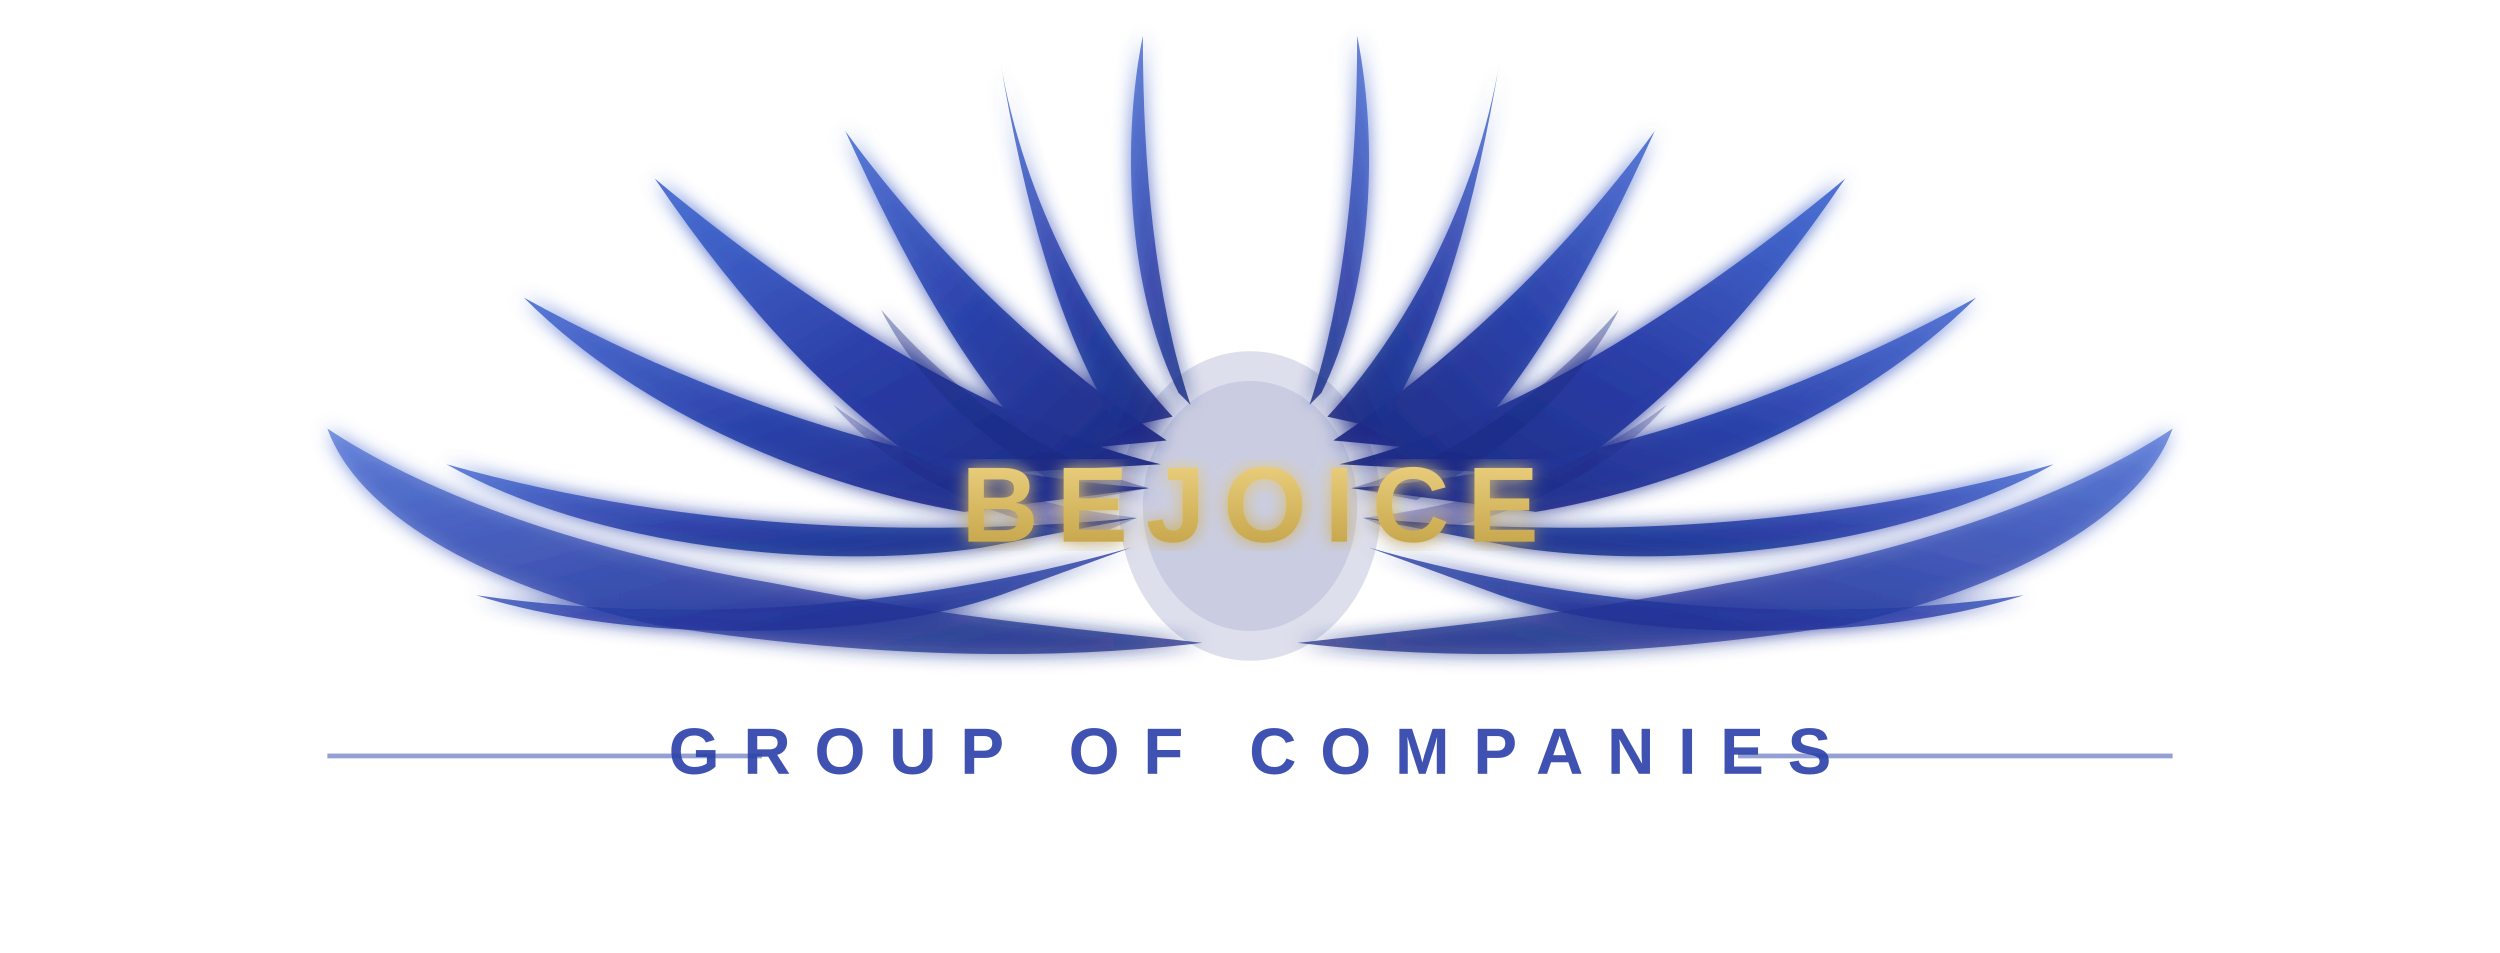
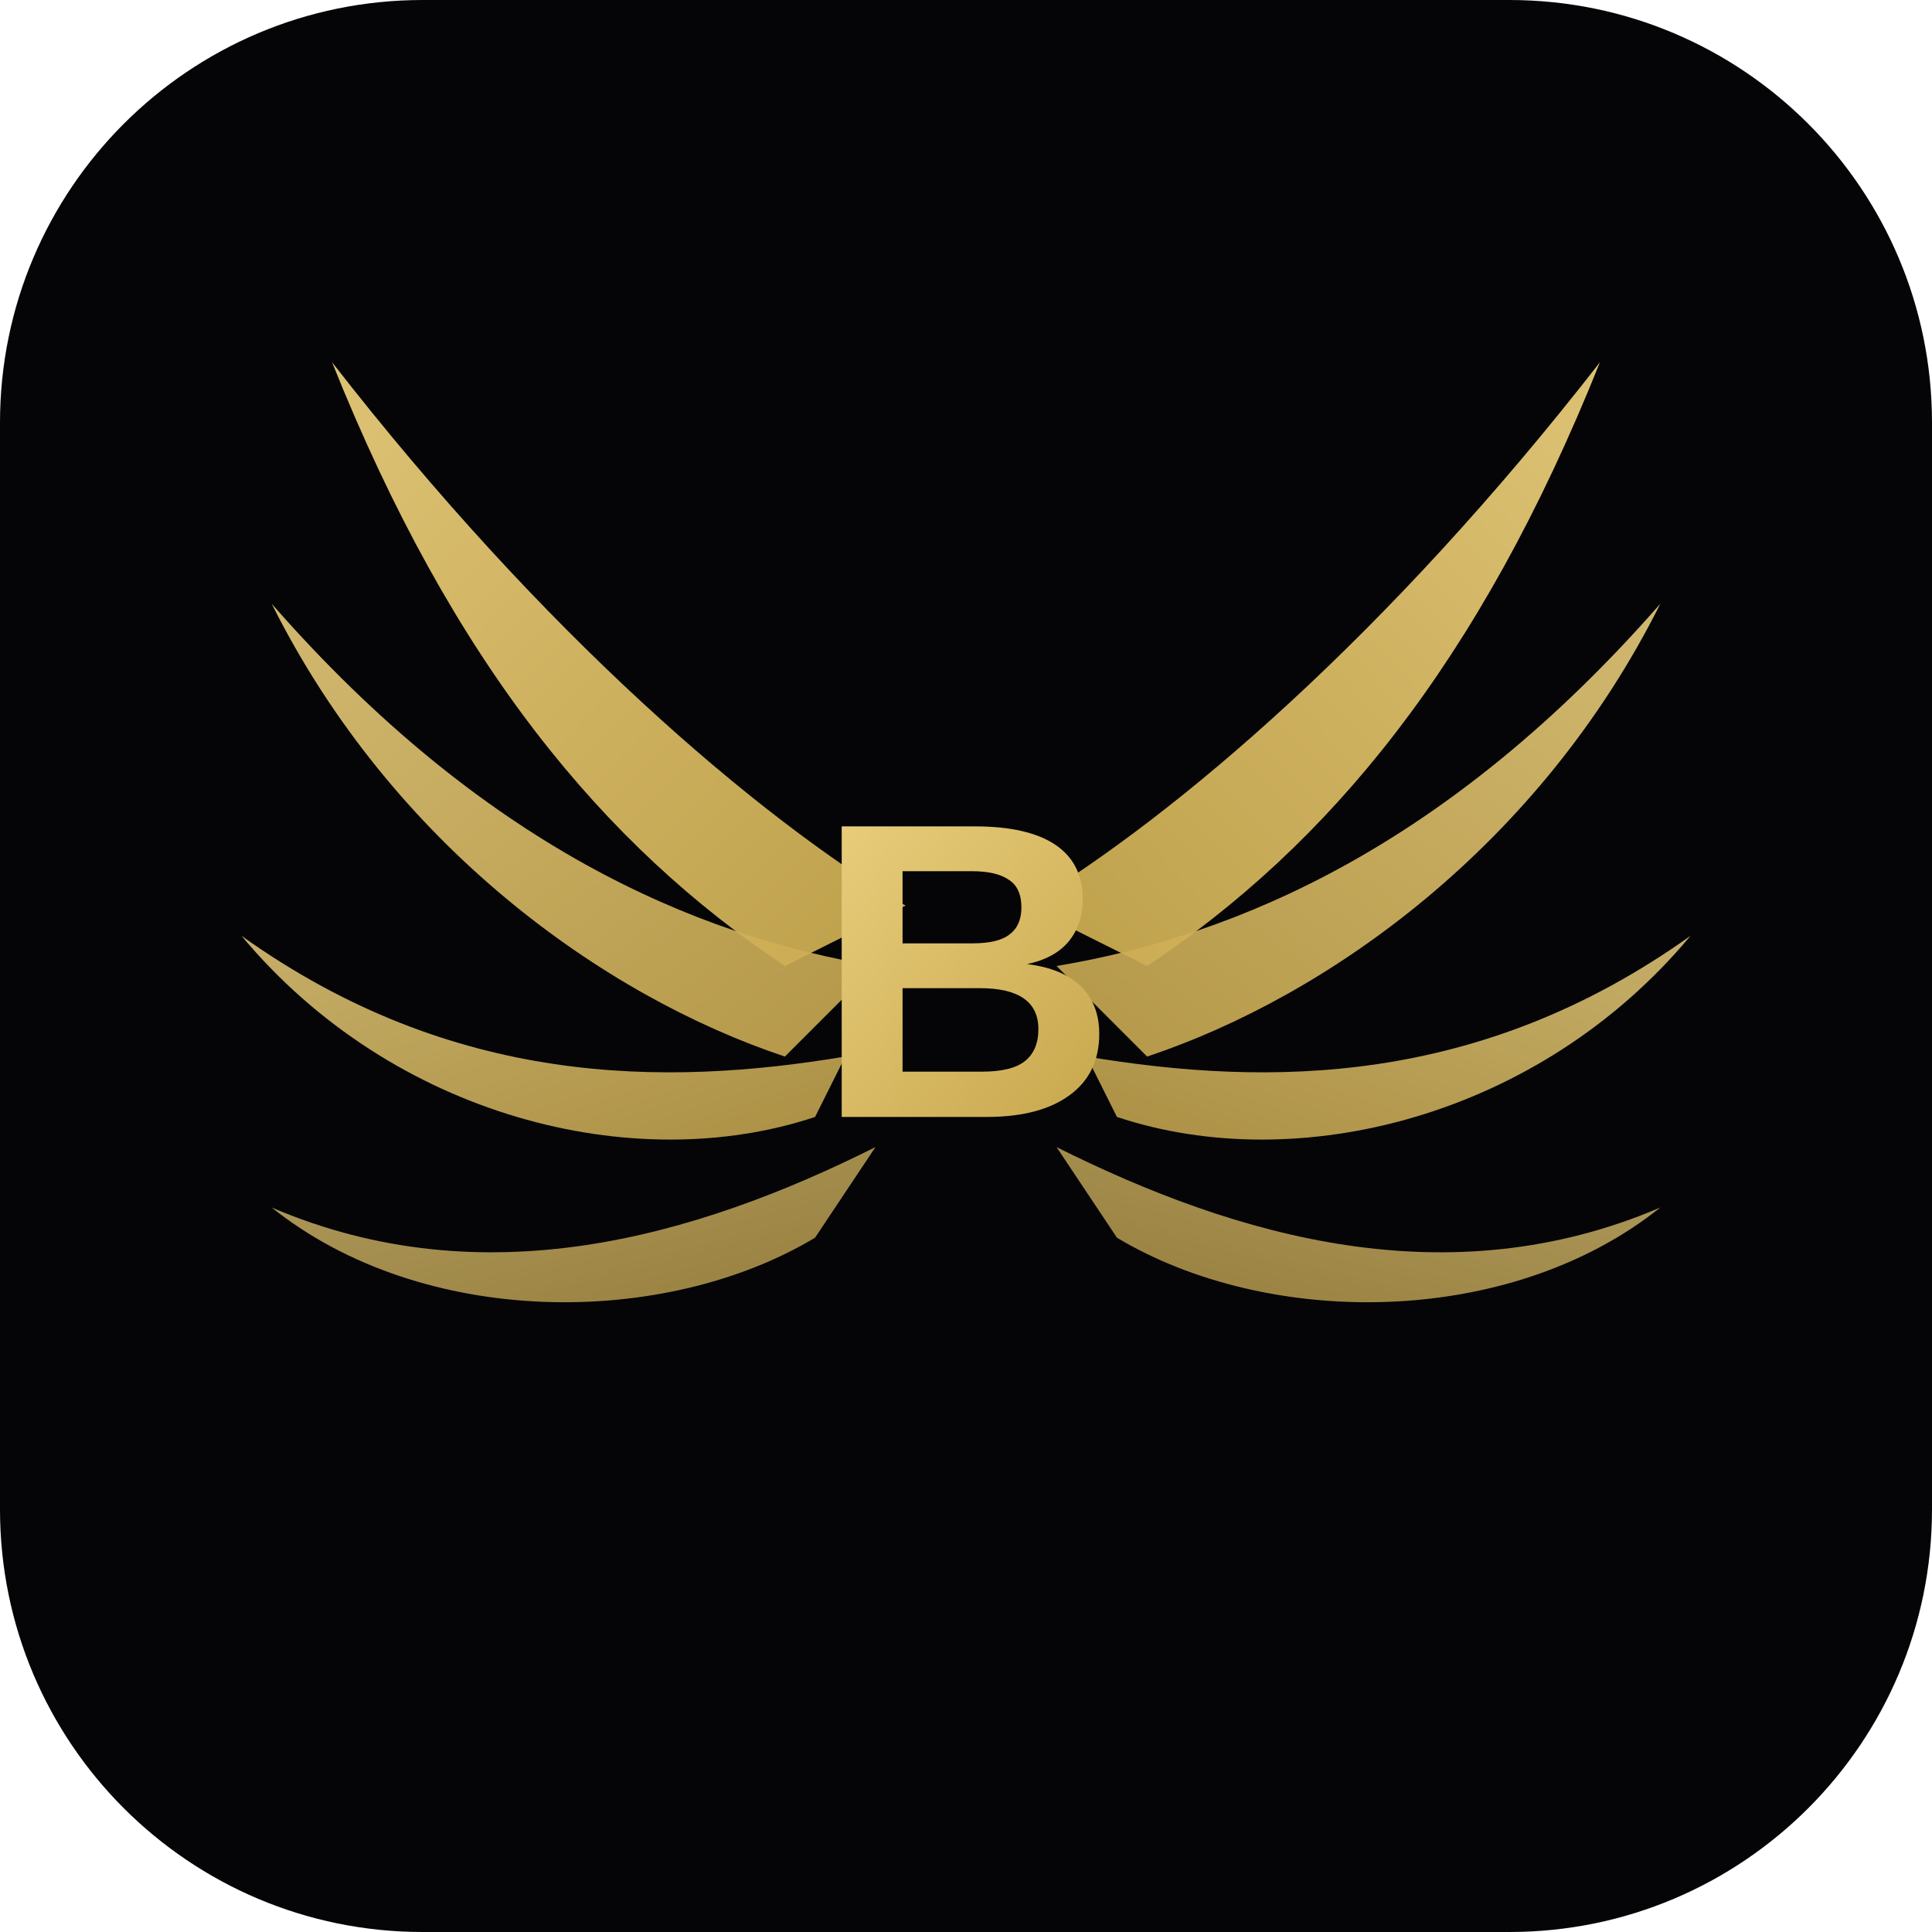
- <svg xmlns="http://www.w3.org/2000/svg" viewBox="0 0 420 160" fill="none">
+ <svg xmlns="http://www.w3.org/2000/svg" viewBox="0 0 64 64" fill="none">
+   <rect width="64" height="64" rx="14" fill="#050508" />
  <defs>
-     <linearGradient id="wingGradL" x1="0%" y1="0%" x2="100%" y2="100%">
-       <stop offset="0%" stop-color="#4a6fd4" />
-       <stop offset="50%" stop-color="#2a3fa8" />
-       <stop offset="100%" stop-color="#1a2880" />
-     </linearGradient>
-     <linearGradient id="wingGradR" x1="100%" y1="0%" x2="0%" y2="100%">
-       <stop offset="0%" stop-color="#4a6fd4" />
-       <stop offset="50%" stop-color="#2a3fa8" />
-       <stop offset="100%" stop-color="#1a2880" />
-     </linearGradient>
-     <linearGradient id="goldText" x1="0%" y1="0%" x2="0%" y2="100%">
+     <linearGradient id="wL" x1="0%" y1="0%" x2="100%" y2="100%">
      <stop offset="0%" stop-color="#e8cc7a" />
      <stop offset="100%" stop-color="#c8a84e" />
    </linearGradient>
-     <filter id="glow">
-       <feGaussianBlur stdDeviation="1.5" result="blur" />
-       <feMerge>
-         <feMergeNode in="blur" />
-         <feMergeNode in="SourceGraphic" />
-       </feMerge>
-     </filter>
+     <linearGradient id="wR" x1="100%" y1="0%" x2="0%" y2="100%">
+       <stop offset="0%" stop-color="#e8cc7a" />
+       <stop offset="100%" stop-color="#c8a84e" />
+     </linearGradient>
  </defs>
-   <g filter="url(#glow)">
-     <path d="M195 78 C170 72 140 55 110 30 C125 52 140 68 158 80 Z" fill="url(#wingGradL)" opacity="0.95" />
-     <path d="M193 82 C165 80 128 72 88 50 C108 70 138 82 162 86 Z" fill="url(#wingGradL)" opacity="0.9" />
-     <path d="M191 87 C158 90 118 90 75 78 C100 92 138 96 165 92 Z" fill="url(#wingGradL)" opacity="0.85" />
-     <path d="M190 92 C162 100 122 106 80 100 C105 108 145 108 168 100 Z" fill="url(#wingGradL)" opacity="0.80" />
-     <path d="M196 74 C178 62 158 44 142 22 C152 44 162 62 175 76 Z" fill="url(#wingGradL)" opacity="0.9" />
-     <path d="M197 70 C184 56 172 34 168 10 C172 34 178 56 188 72 Z" fill="url(#wingGradL)" opacity="0.85" />
-     <path d="M198 66 C190 50 188 26 192 6 C192 28 194 50 200 68 Z" fill="url(#wingGradL)" opacity="0.8" />
-     <path d="M202 108 C185 110 155 112 110 105 C80 98 60 86 55 72 C70 82 95 92 130 98 C160 104 185 106 202 108 Z" fill="url(#wingGradL)" opacity="0.7" />
-     <path d="M193 82 C178 78 162 68 148 52 C155 66 168 76 182 84 Z" fill="#1a2880" opacity="0.4" />
-     <path d="M191 87 C174 85 156 80 140 68 C150 80 168 88 184 90 Z" fill="#1a2880" opacity="0.3" />
-   </g>
-   <g filter="url(#glow)">
-     <path d="M225 78 C250 72 280 55 310 30 C295 52 280 68 262 80 Z" fill="url(#wingGradR)" opacity="0.95" />
-     <path d="M227 82 C255 80 292 72 332 50 C312 70 282 82 258 86 Z" fill="url(#wingGradR)" opacity="0.9" />
-     <path d="M229 87 C262 90 302 90 345 78 C320 92 282 96 255 92 Z" fill="url(#wingGradR)" opacity="0.85" />
-     <path d="M230 92 C258 100 298 106 340 100 C315 108 275 108 252 100 Z" fill="url(#wingGradR)" opacity="0.80" />
-     <path d="M224 74 C242 62 262 44 278 22 C268 44 258 62 245 76 Z" fill="url(#wingGradR)" opacity="0.9" />
-     <path d="M223 70 C236 56 248 34 252 10 C248 34 242 56 232 72 Z" fill="url(#wingGradR)" opacity="0.85" />
-     <path d="M222 66 C230 50 232 26 228 6 C228 28 226 50 220 68 Z" fill="url(#wingGradR)" opacity="0.8" />
-     <path d="M218 108 C235 110 265 112 310 105 C340 98 360 86 365 72 C350 82 325 92 290 98 C260 104 235 106 218 108 Z" fill="url(#wingGradR)" opacity="0.7" />
-     <path d="M227 82 C242 78 258 68 272 52 C265 66 252 76 238 84 Z" fill="#1a2880" opacity="0.4" />
-     <path d="M229 87 C246 85 264 80 280 68 C270 80 252 88 236 90 Z" fill="#1a2880" opacity="0.3" />
-   </g>
-   <ellipse cx="210" cy="85" rx="22" ry="26" fill="#1a2880" opacity="0.15" />
-   <ellipse cx="210" cy="85" rx="18" ry="21" fill="#1a2880" opacity="0.1" />
-   <text x="210" y="91" text-anchor="middle" font-family="'Bebas Neue', 'Arial Narrow', Arial, sans-serif" font-size="18" font-weight="700" letter-spacing="3" fill="url(#goldText)" filter="url(#glow)">BEJOICE</text>
-   <text x="210" y="130" text-anchor="middle" font-family="'DM Sans', Arial, sans-serif" font-size="11" font-weight="600" letter-spacing="4" fill="#2a3fa8" opacity="0.9">GROUP OF COMPANIES</text>
-   <line x1="55" y1="127" x2="128" y2="127" stroke="#2a3fa8" stroke-width="0.8" opacity="0.5" />
-   <line x1="292" y1="127" x2="365" y2="127" stroke="#2a3fa8" stroke-width="0.8" opacity="0.5" />
+   <path d="M30 30 C25 27 18 21 11 12 C15 22 20 28 26 32 Z" fill="url(#wL)" opacity="0.95" />
+   <path d="M29 32 C23 31 16 28 9 20 C13 28 20 33 26 35 Z" fill="url(#wL)" opacity="0.9" />
+   <path d="M28 35 C22 36 15 36 8 31 C13 37 21 39 27 37 Z" fill="url(#wL)" opacity="0.85" />
+   <path d="M29 38 C23 41 16 43 9 40 C14 44 22 44 27 41 Z" fill="url(#wL)" opacity="0.75" />
+   <path d="M34 30 C39 27 46 21 53 12 C49 22 44 28 38 32 Z" fill="url(#wR)" opacity="0.95" />
+   <path d="M35 32 C41 31 48 28 55 20 C51 28 44 33 38 35 Z" fill="url(#wR)" opacity="0.9" />
+   <path d="M36 35 C42 36 49 36 56 31 C51 37 43 39 37 37 Z" fill="url(#wR)" opacity="0.85" />
+   <path d="M35 38 C41 41 48 43 55 40 C50 44 42 44 37 41 Z" fill="url(#wR)" opacity="0.75" />
+   <text x="32" y="37" text-anchor="middle" font-family="Arial Narrow, Arial, sans-serif" font-size="14" font-weight="900" letter-spacing="1" fill="url(#wL)">B</text>
</svg>
